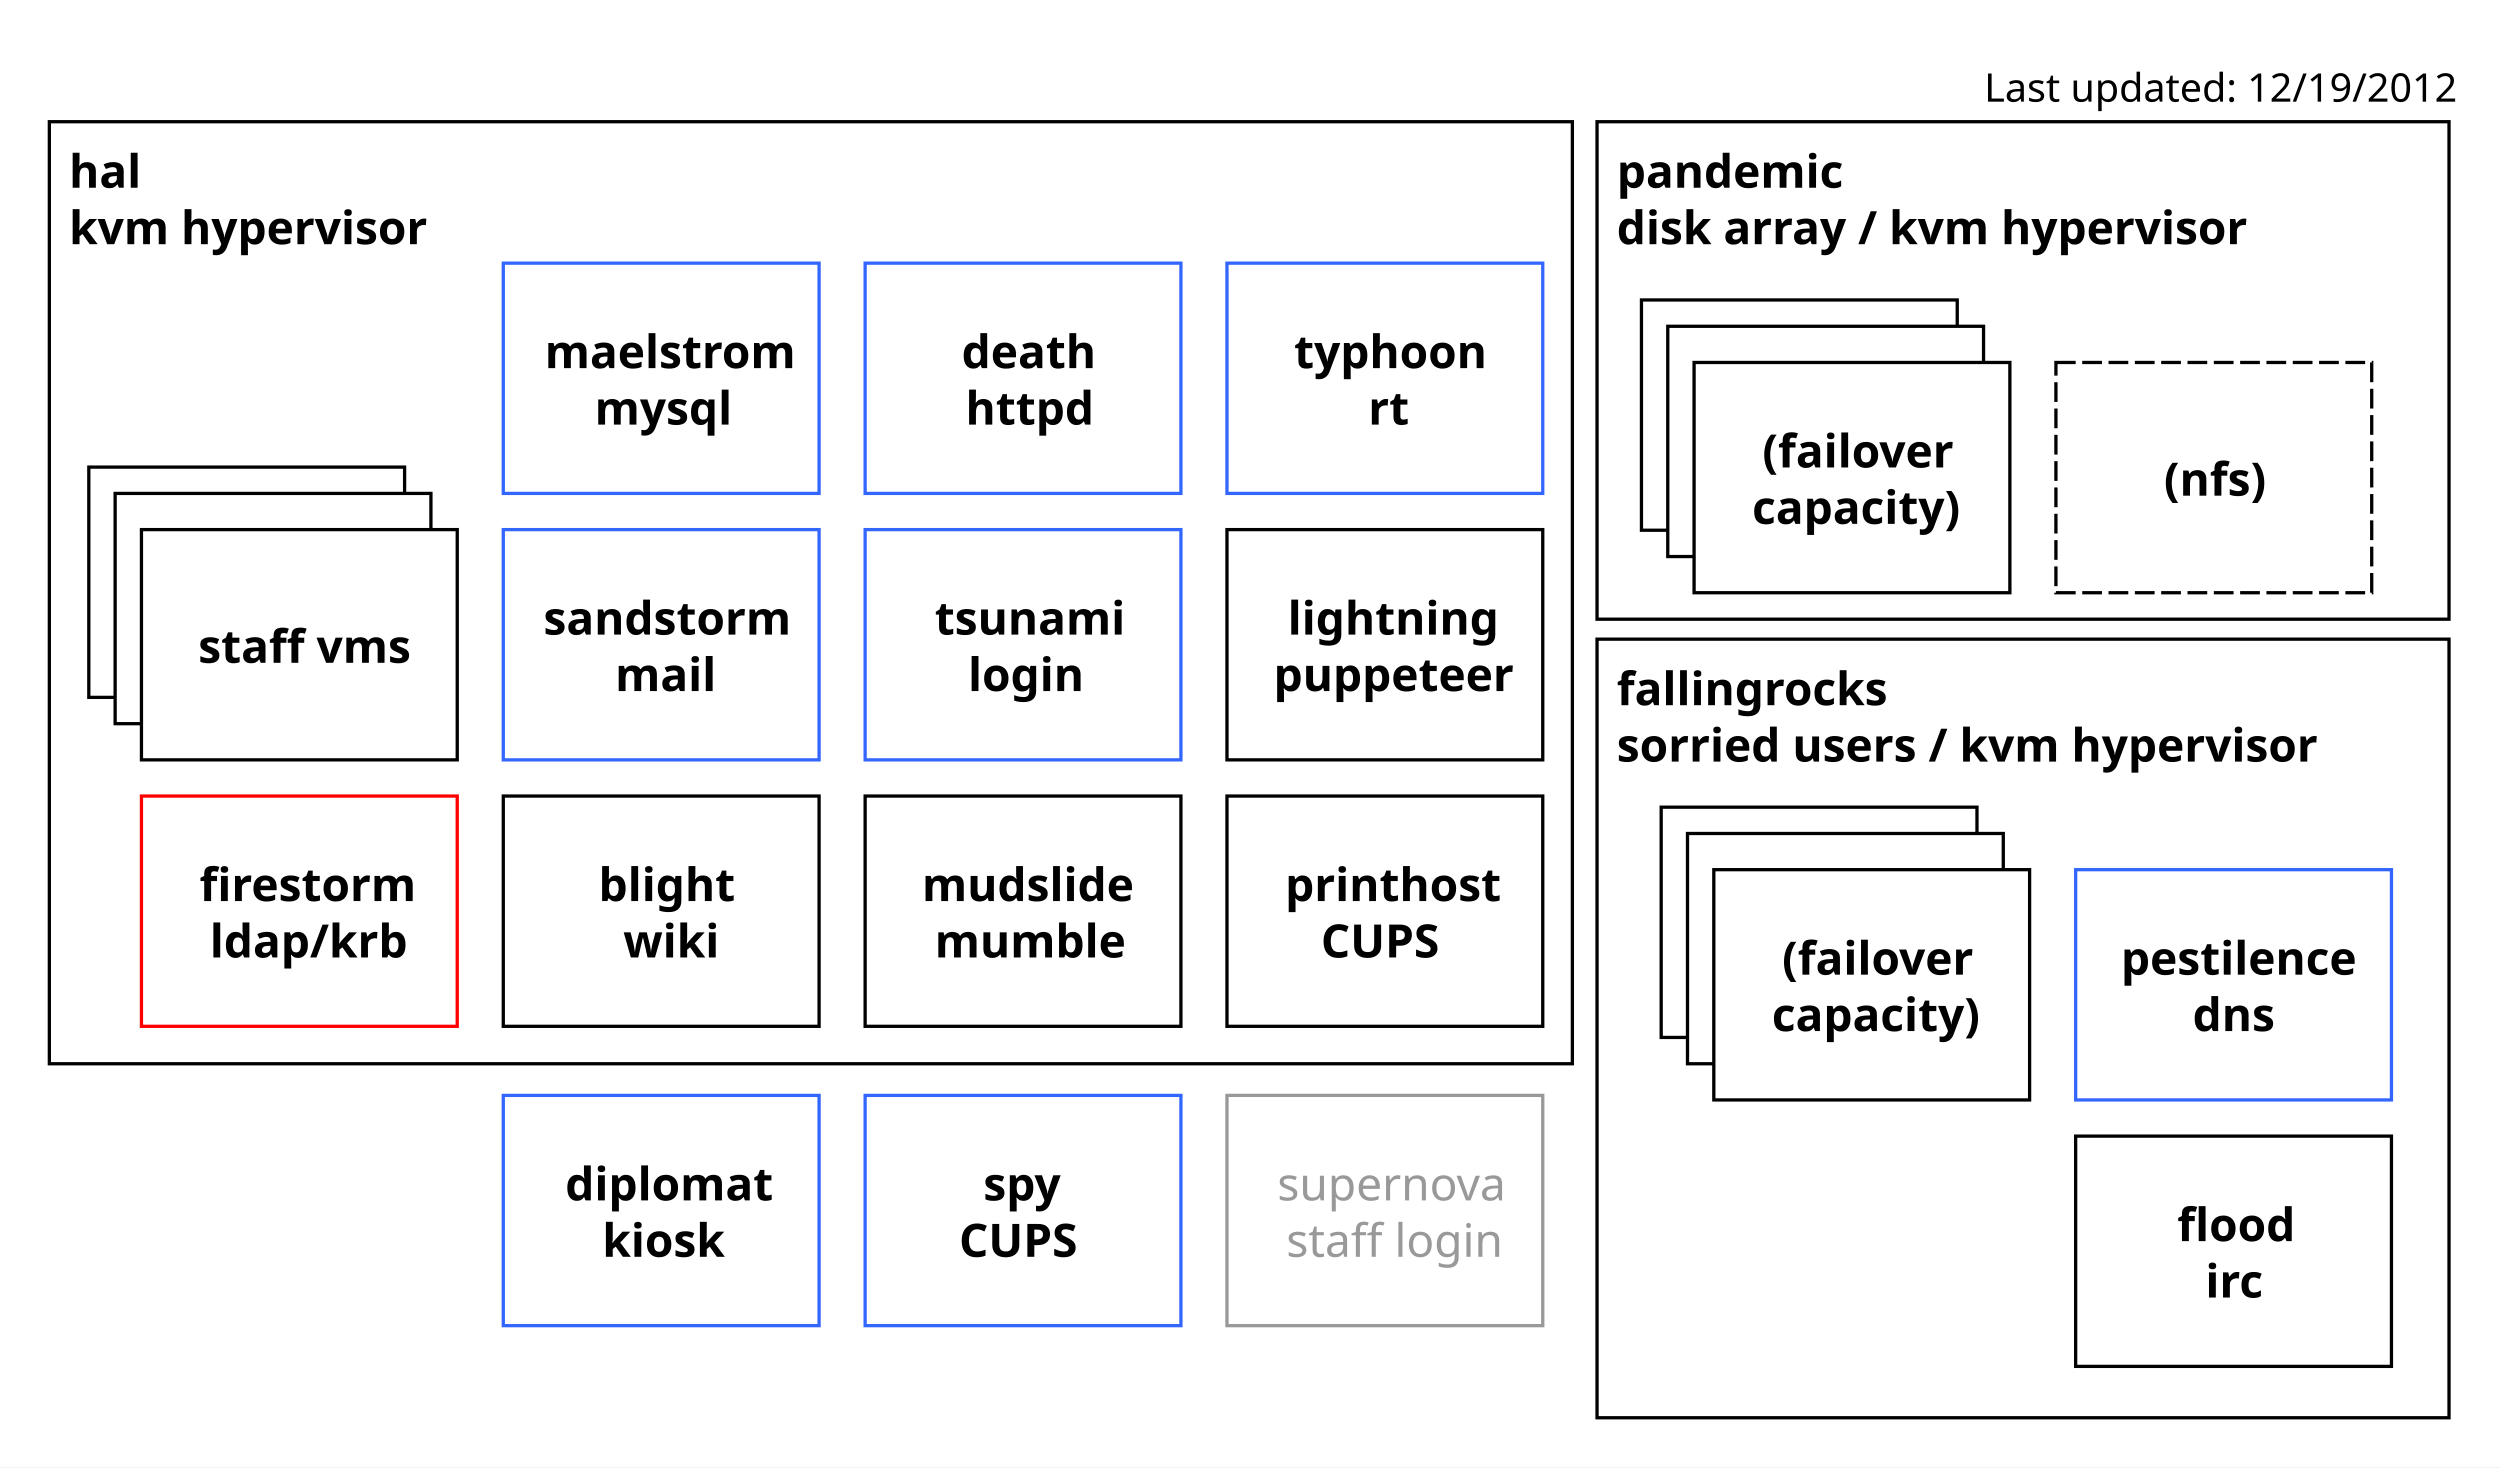
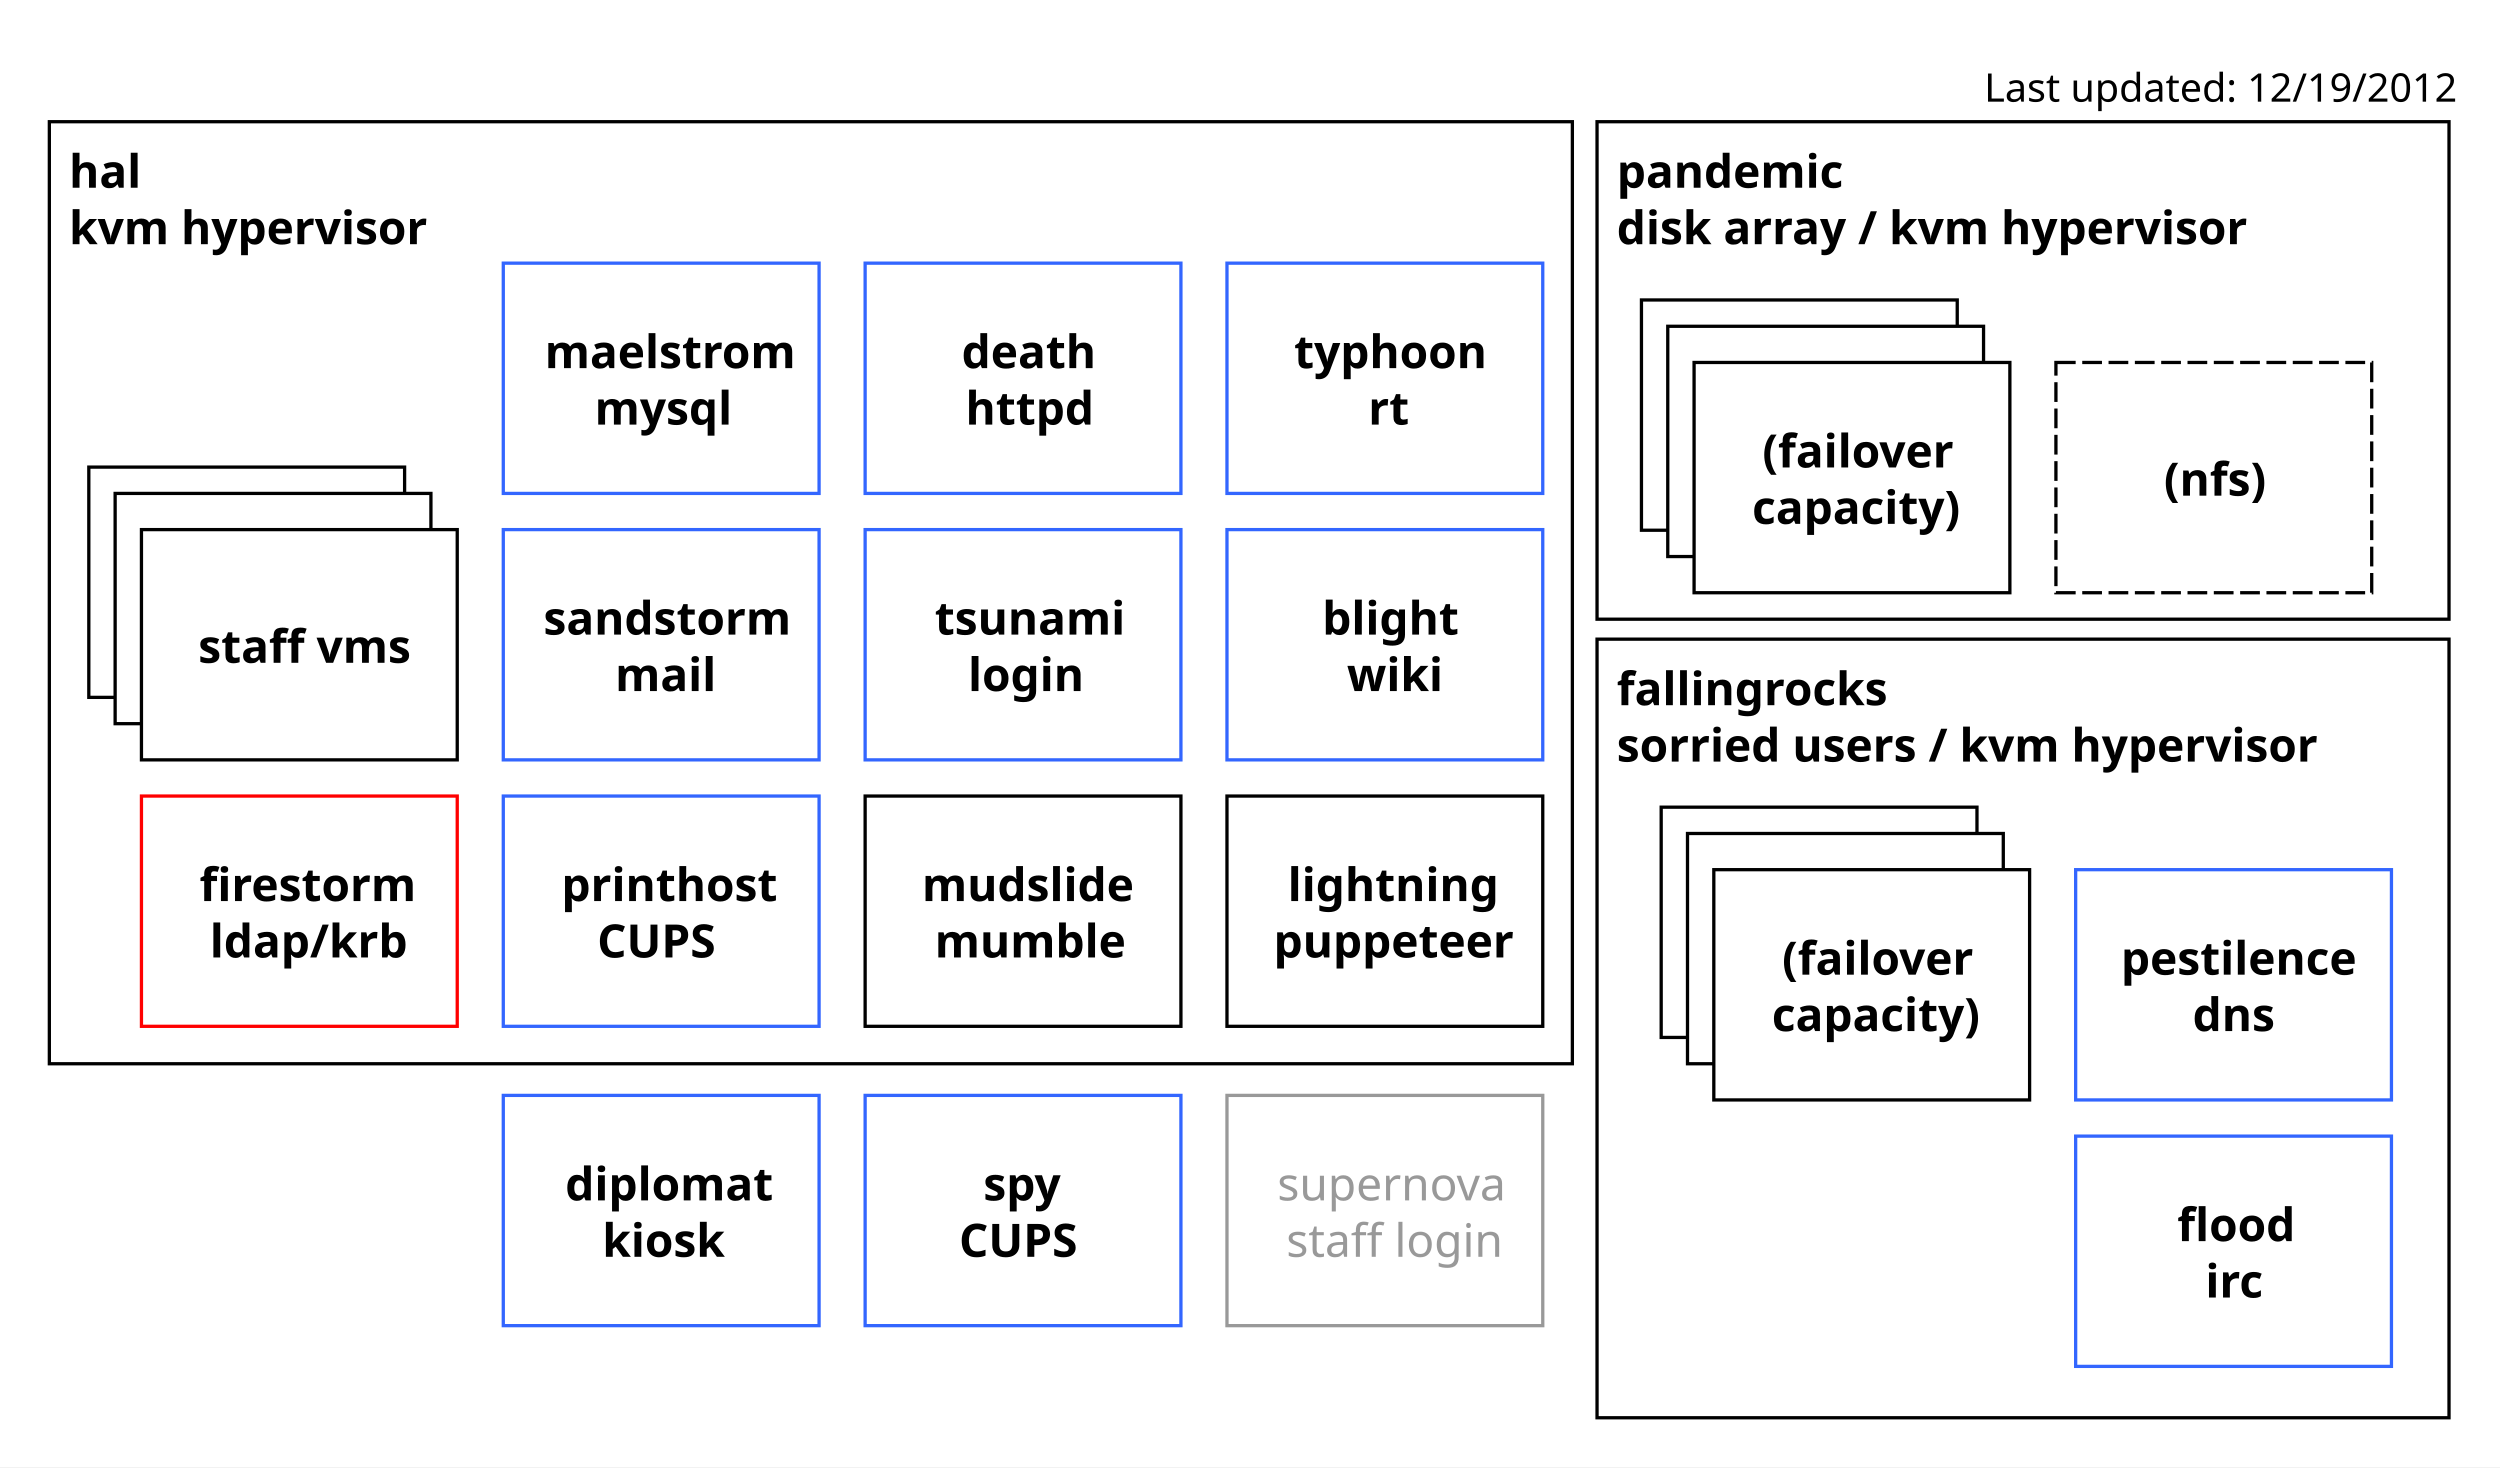
<svg xmlns="http://www.w3.org/2000/svg" xmlns:xlink="http://www.w3.org/1999/xlink" fill-opacity="1" color-rendering="auto" color-interpolation="auto" stroke="black" text-rendering="auto" stroke-linecap="square" width="760" stroke-miterlimit="10" stroke-opacity="1" shape-rendering="auto" fill="black" stroke-dasharray="none" font-weight="normal" stroke-width="1" height="446" font-family="'Dialog'" font-style="normal" stroke-linejoin="miter" font-size="12" stroke-dashoffset="0" image-rendering="auto">
  <defs id="genericDefs" />
  <g>
    <defs id="defs1">
      <clipPath clipPathUnits="userSpaceOnUse" id="clipPath1">
        <path d="M0 0 L760 0 L760 446 L0 446 L0 0 Z" />
      </clipPath>
      <clipPath clipPathUnits="userSpaceOnUse" id="clipPath2">
        <path d="M-63 -115 L697 -115 L697 331 L-63 331 L-63 -115 Z" />
      </clipPath>
    </defs>
    <g fill="white" transform="translate(63,115)" stroke="white">
      <rect x="-63" width="760" height="446" y="-115" clip-path="url(#clipPath2)" stroke="none" />
    </g>
    <g id="y.node.0">
      <a target="_blank" xlink:type="simple" xlink:href="hal/" xlink:show="new">
        <g>
          <g font-size="14" stroke-miterlimit="1.45" font-weight="bold" font-family="sans-serif" transform="matrix(1,0,0,1,63,115)" stroke-linecap="butt">
            <text x="-42" xml:space="preserve" y="-57.925" stroke="none">hal</text>
          </g>
          <g font-size="14" stroke-miterlimit="1.45" font-weight="bold" font-family="sans-serif" transform="matrix(1,0,0,1,63,115)" stroke-linecap="butt">
            <text x="-42" xml:space="preserve" y="-40.773" stroke="none">kvm hypervisor</text>
          </g>
        </g>
        <g stroke-linecap="butt" transform="matrix(1,0,0,1,63,115)" stroke-miterlimit="1.45">
          <rect fill="none" x="-48" width="463" height="286.381" y="-78" />
        </g>
      </a>
    </g>
    <g id="y.node.1">
      <a target="_blank" xlink:type="simple" xlink:href="death/" xlink:show="new">
        <g fill="white" transform="matrix(1,0,0,1,63,115)" stroke="white">
          <rect x="200" width="96" height="70" y="-35" stroke="none" />
        </g>
        <g>
          <g font-size="14" stroke-miterlimit="1.45" font-weight="bold" font-family="sans-serif" transform="matrix(1,0,0,1,63,115)" stroke-linecap="butt">
            <text x="229.331" xml:space="preserve" y="-3.076" stroke="none">death</text>
            <text x="230.51" xml:space="preserve" y="14.075" stroke="none">httpd</text>
          </g>
        </g>
        <g fill="rgb(51,102,255)" stroke-miterlimit="1.45" transform="matrix(1,0,0,1,63,115)" stroke-linecap="butt" stroke="rgb(51,102,255)">
          <rect fill="none" x="200" width="96" height="70" y="-35" />
        </g>
      </a>
    </g>
    <g id="y.node.2">
      <a target="_blank" xlink:type="simple" xlink:href="maelstrom/" xlink:show="new">
        <g fill="white" transform="matrix(1,0,0,1,63,115)" stroke="white">
          <rect x="90" width="96" height="70" y="-35" stroke="none" />
        </g>
        <g>
          <g font-size="14" stroke-miterlimit="1.45" font-weight="bold" font-family="sans-serif" transform="matrix(1,0,0,1,63,115)" stroke-linecap="butt">
            <text x="102.597" xml:space="preserve" y="-3.076" stroke="none">maelstrom</text>
            <text x="117.769" xml:space="preserve" y="14.075" stroke="none">mysql</text>
          </g>
        </g>
        <g fill="rgb(51,102,255)" stroke-miterlimit="1.45" transform="matrix(1,0,0,1,63,115)" stroke-linecap="butt" stroke="rgb(51,102,255)">
          <rect fill="none" x="90" width="96" height="70" y="-35" />
        </g>
      </a>
    </g>
    <g id="y.node.3">
      <a target="_blank" xlink:type="simple" xlink:href="tsunami/" xlink:show="new">
        <g fill="white" transform="matrix(1,0,0,1,63,115)" stroke="white">
          <rect x="200" width="96" height="70" y="46" stroke="none" />
        </g>
        <g>
          <g font-size="14" stroke-miterlimit="1.45" font-weight="bold" font-family="sans-serif" transform="matrix(1,0,0,1,63,115)" stroke-linecap="butt">
            <text x="221.162" xml:space="preserve" y="77.924" stroke="none">tsunami</text>
            <text x="231.283" xml:space="preserve" y="95.075" stroke="none">login</text>
          </g>
        </g>
        <g fill="rgb(51,102,255)" stroke-miterlimit="1.45" transform="matrix(1,0,0,1,63,115)" stroke-linecap="butt" stroke="rgb(51,102,255)">
          <rect fill="none" x="200" width="96" height="70" y="46" />
        </g>
      </a>
    </g>
    <g id="y.node.4">
      <a target="_blank" xlink:type="simple" xlink:href="lightning/" xlink:show="new">
        <g fill="white" transform="matrix(1,0,0,1,63,115)" stroke="white">
-           <rect x="310" width="96" height="70" y="46" stroke="none" />
-         </g>
-         <g>
-           <g font-size="14" stroke-miterlimit="1.45" font-weight="bold" font-family="sans-serif" transform="matrix(1,0,0,1,63,115)" stroke-linecap="butt">
-             <text x="328.455" xml:space="preserve" y="77.924" stroke="none">lightning</text>
-             <text x="324.162" xml:space="preserve" y="95.075" stroke="none">puppeteer</text>
+           <rect x="310" width="96" height="70" y="127" stroke="none" />
+         </g>
+         <g>
+           <g font-size="14" stroke-miterlimit="1.45" font-weight="bold" font-family="sans-serif" transform="matrix(1,0,0,1,63,115)" stroke-linecap="butt">
+             <text x="328.455" xml:space="preserve" y="158.924" stroke="none">lightning</text>
+             <text x="324.162" xml:space="preserve" y="176.075" stroke="none">puppeteer</text>
          </g>
        </g>
        <g stroke-linecap="butt" transform="matrix(1,0,0,1,63,115)" stroke-miterlimit="1.45">
-           <rect fill="none" x="310" width="96" height="70" y="46" />
+           <rect fill="none" x="310" width="96" height="70" y="127" />
        </g>
      </a>
    </g>
    <g id="y.node.5">
      <a target="_blank" xlink:type="simple" xlink:href="supernova/" xlink:show="new">
        <g fill="white" transform="matrix(1,0,0,1,63,115)" stroke="white">
          <rect x="310" width="96" height="70" y="218" stroke="none" />
        </g>
        <g>
          <g font-size="14" stroke-linecap="butt" transform="matrix(1,0,0,1,63,115)" fill="rgb(153,153,153)" font-family="sans-serif" stroke="rgb(153,153,153)" stroke-miterlimit="1.45">
            <text x="325.31" xml:space="preserve" y="249.924" stroke="none">supernova</text>
            <text x="328.038" xml:space="preserve" y="267.075" stroke="none">staff login</text>
          </g>
        </g>
        <g fill="rgb(153,153,153)" stroke-miterlimit="1.45" transform="matrix(1,0,0,1,63,115)" stroke-linecap="butt" stroke="rgb(153,153,153)">
          <rect fill="none" x="310" width="96" height="70" y="218" />
        </g>
      </a>
    </g>
    <g id="y.node.6">
      <a target="_blank" xlink:type="simple" xlink:href="firestorm/" xlink:show="new">
        <g fill="white" transform="matrix(1,0,0,1,63,115)" stroke="white">
          <rect x="-20" width="96" height="70" y="127" stroke="none" />
        </g>
        <g>
          <g font-size="14" stroke-miterlimit="1.45" font-weight="bold" font-family="sans-serif" transform="matrix(1,0,0,1,63,115)" stroke-linecap="butt">
            <text x="-2.341" xml:space="preserve" y="158.924" stroke="none">firestorm</text>
            <text x="0.772" xml:space="preserve" y="176.075" stroke="none">ldap/krb</text>
          </g>
        </g>
        <g fill="red" stroke-miterlimit="1.45" transform="matrix(1,0,0,1,63,115)" stroke-linecap="butt" stroke="red">
          <rect fill="none" x="-20" width="96" height="70" y="127" />
        </g>
      </a>
    </g>
    <g id="y.node.7">
      <g fill="white" transform="matrix(1,0,0,1,63,115)" stroke="white">
        <rect x="-36" width="96" height="70" y="27" stroke="none" />
      </g>
      <g />
      <g stroke-linecap="butt" transform="matrix(1,0,0,1,63,115)" stroke-miterlimit="1.45">
        <rect fill="none" x="-36" width="96" height="70" y="27" />
      </g>
    </g>
    <g id="y.node.8">
      <g fill="white" transform="matrix(1,0,0,1,63,115)" stroke="white">
        <rect x="-28" width="96" height="70" y="35" stroke="none" />
      </g>
      <g />
      <g stroke-linecap="butt" transform="matrix(1,0,0,1,63,115)" stroke-miterlimit="1.45">
        <rect fill="none" x="-28" width="96" height="70" y="35" />
      </g>
    </g>
    <g id="y.node.9">
      <g fill="white" transform="matrix(1,0,0,1,63,115)" stroke="white">
        <rect x="-20" width="96" height="70" y="46" stroke="none" />
      </g>
      <g>
        <g font-size="14" stroke-miterlimit="1.45" font-weight="bold" font-family="sans-serif" transform="matrix(1,0,0,1,63,115)" stroke-linecap="butt">
          <text x="-2.734" xml:space="preserve" y="86.499" stroke="none">staff vms</text>
        </g>
      </g>
      <g stroke-linecap="butt" transform="matrix(1,0,0,1,63,115)" stroke-miterlimit="1.45">
        <rect fill="none" x="-20" width="96" height="70" y="46" />
      </g>
    </g>
    <g id="y.node.10">
      <a target="_blank" xlink:type="simple" xlink:href="sandstorm/" xlink:show="new">
        <g fill="white" transform="matrix(1,0,0,1,63,115)" stroke="white">
          <rect x="90" width="96" height="70" y="46" stroke="none" />
        </g>
        <g>
          <g font-size="14" stroke-miterlimit="1.45" font-weight="bold" font-family="sans-serif" transform="matrix(1,0,0,1,63,115)" stroke-linecap="butt">
            <text x="102.214" xml:space="preserve" y="77.924" stroke="none">sandstorm</text>
            <text x="123.993" xml:space="preserve" y="95.075" stroke="none">mail</text>
          </g>
        </g>
        <g fill="rgb(51,102,255)" stroke-miterlimit="1.45" transform="matrix(1,0,0,1,63,115)" stroke-linecap="butt" stroke="rgb(51,102,255)">
          <rect fill="none" x="90" width="96" height="70" y="46" />
        </g>
      </a>
    </g>
    <g id="y.node.11">
      <a target="_blank" xlink:type="simple" xlink:href="pox/" xlink:show="new">
        <g>
          <g font-size="14" stroke-miterlimit="1.45" font-weight="bold" font-family="sans-serif" transform="matrix(1,0,0,1,63,115)" stroke-linecap="butt">
            <text x="428.5" xml:space="preserve" y="-57.925" stroke="none">pandemic</text>
            <text x="428.5" xml:space="preserve" y="-40.773" stroke="none">disk array / kvm hypervisor</text>
          </g>
        </g>
        <g stroke-linecap="butt" transform="matrix(1,0,0,1,63,115)" stroke-miterlimit="1.45">
          <rect fill="none" x="422.5" width="259" height="151.235" y="-78" />
        </g>
      </a>
    </g>
    <g id="y.node.12">
      <g fill="white" transform="matrix(1,0,0,1,63,115)" stroke="white">
        <rect x="436" width="96" height="70" y="-23.81" stroke="none" />
      </g>
      <g />
      <g stroke-linecap="butt" transform="matrix(1,0,0,1,63,115)" stroke-miterlimit="1.45">
        <rect fill="none" x="436" width="96" height="70" y="-23.81" />
      </g>
    </g>
    <g id="y.node.13">
      <g fill="white" transform="matrix(1,0,0,1,63,115)" stroke="white">
        <rect x="444" width="96" height="70" y="-15.81" stroke="none" />
      </g>
      <g />
      <g stroke-linecap="butt" transform="matrix(1,0,0,1,63,115)" stroke-miterlimit="1.45">
        <rect fill="none" x="444" width="96" height="70" y="-15.81" />
      </g>
    </g>
    <g id="y.node.14">
      <g fill="white" transform="matrix(1,0,0,1,63,115)" stroke="white">
        <rect x="452" width="96" height="70" y="-4.81" stroke="none" />
      </g>
      <g>
        <g font-size="14" stroke-miterlimit="1.45" font-weight="bold" font-family="sans-serif" transform="matrix(1,0,0,1,63,115)" stroke-linecap="butt">
          <text x="472.769" xml:space="preserve" y="27.114" stroke="none">(failover</text>
          <text x="469.652" xml:space="preserve" y="44.266" stroke="none">capacity)</text>
        </g>
      </g>
      <g stroke-linecap="butt" transform="matrix(1,0,0,1,63,115)" stroke-miterlimit="1.45">
        <rect fill="none" x="452" width="96" height="70" y="-4.81" />
      </g>
    </g>
    <g id="y.node.15">
      <a target="_blank" xlink:type="simple" xlink:href="pandemic/" xlink:show="new">
        <g fill="white" transform="matrix(1,0,0,1,63,115)" stroke="white">
          <rect x="562" width="96" height="70" y="-4.81" stroke="none" />
        </g>
        <g>
          <g font-size="14" stroke-miterlimit="1.45" font-weight="bold" font-family="sans-serif" transform="matrix(1,0,0,1,63,115)" stroke-linecap="butt">
            <text x="594.838" xml:space="preserve" y="35.69" stroke="none">(nfs)</text>
          </g>
        </g>
        <g stroke-dasharray="6,2" stroke-miterlimit="1.45" transform="matrix(1,0,0,1,63,115)" stroke-linecap="butt">
          <rect fill="none" x="562" width="96" height="70" y="-4.81" />
        </g>
      </a>
    </g>
    <g id="y.node.16">
      <a target="_blank" xlink:type="simple" xlink:href="typhoon/" xlink:show="new">
        <g fill="white" transform="matrix(1,0,0,1,63,115)" stroke="white">
          <rect x="310" width="96" height="70" y="-35" stroke="none" />
        </g>
        <g>
          <g font-size="14" stroke-miterlimit="1.45" font-weight="bold" font-family="sans-serif" transform="matrix(1,0,0,1,63,115)" stroke-linecap="butt">
            <text x="330.397" xml:space="preserve" y="-3.076" stroke="none">typhoon</text>
            <text x="352.945" xml:space="preserve" y="14.075" stroke="none">rt</text>
          </g>
        </g>
        <g fill="rgb(51,102,255)" stroke-miterlimit="1.45" transform="matrix(1,0,0,1,63,115)" stroke-linecap="butt" stroke="rgb(51,102,255)">
          <rect fill="none" x="310" width="96" height="70" y="-35" />
        </g>
      </a>
    </g>
    <g id="y.node.17">
      <g>
        <g stroke-miterlimit="1.45" font-family="sans-serif" transform="matrix(1,0,0,1,63,115)" stroke-linecap="butt">
          <text x="540.2" xml:space="preserve" y="-84.089" stroke="none">Last updated: 12/19/2012</text>
        </g>
      </g>
    </g>
    <g id="y.node.18">
      <a target="_blank" xlink:type="simple" xlink:href="blight/" xlink:show="new">
        <g fill="white" transform="matrix(1,0,0,1,63,115)" stroke="white">
-           <rect x="90" width="96" height="70" y="127" stroke="none" />
-         </g>
-         <g>
-           <g font-size="14" stroke-miterlimit="1.45" font-weight="bold" font-family="sans-serif" transform="matrix(1,0,0,1,63,115)" stroke-linecap="butt">
-             <text x="118.952" xml:space="preserve" y="158.924" stroke="none">blight</text>
-             <text x="122.828" xml:space="preserve" y="176.075" stroke="none"> wiki</text>
-           </g>
-         </g>
-         <g stroke-linecap="butt" transform="matrix(1,0,0,1,63,115)" stroke-miterlimit="1.45">
-           <rect fill="none" x="90" width="96" height="70" y="127" />
+           <rect x="310" width="96" height="70" y="46" stroke="none" />
+         </g>
+         <g>
+           <g font-size="14" stroke-miterlimit="1.45" font-weight="bold" font-family="sans-serif" transform="matrix(1,0,0,1,63,115)" stroke-linecap="butt">
+             <text x="338.952" xml:space="preserve" y="77.924" stroke="none">blight</text>
+             <text x="342.828" xml:space="preserve" y="95.075" stroke="none"> wiki</text>
+           </g>
+         </g>
+         <g fill="rgb(51,102,255)" stroke-miterlimit="1.45" transform="matrix(1,0,0,1,63,115)" stroke-linecap="butt" stroke="rgb(51,102,255)">
+           <rect fill="none" x="310" width="96" height="70" y="46" />
        </g>
      </a>
    </g>
    <g id="y.node.19">
      <a target="_blank" xlink:type="simple" xlink:href="pox/" xlink:show="new">
        <g>
          <g font-size="14" stroke-miterlimit="1.45" font-weight="bold" font-family="sans-serif" transform="matrix(1,0,0,1,63,115)" stroke-linecap="butt">
            <text x="428.5" xml:space="preserve" y="99.378" stroke="none">fallingrocks</text>
            <text x="428.5" xml:space="preserve" y="116.529" stroke="none">sorried users / kvm hypervisor</text>
          </g>
        </g>
        <g stroke-linecap="butt" transform="matrix(1,0,0,1,63,115)" stroke-miterlimit="1.45">
          <rect fill="none" x="422.5" width="259" height="236.697" y="79.303" />
        </g>
      </a>
    </g>
    <g id="y.node.20">
      <g fill="white" transform="matrix(1,0,0,1,63,115)" stroke="white">
        <rect x="442" width="96" height="70" y="130.381" stroke="none" />
      </g>
      <g />
      <g stroke-linecap="butt" transform="matrix(1,0,0,1,63,115)" stroke-miterlimit="1.45">
        <rect fill="none" x="442" width="96" height="70" y="130.381" />
      </g>
    </g>
    <g id="y.node.21">
      <g fill="white" transform="matrix(1,0,0,1,63,115)" stroke="white">
        <rect x="450" width="96" height="70" y="138.381" stroke="none" />
      </g>
      <g />
      <g stroke-linecap="butt" transform="matrix(1,0,0,1,63,115)" stroke-miterlimit="1.45">
        <rect fill="none" x="450" width="96" height="70" y="138.381" />
      </g>
    </g>
    <g id="y.node.22">
      <a target="_blank" xlink:type="simple" xlink:href="mudslide/" xlink:show="new">
        <g fill="white" transform="matrix(1,0,0,1,63,115)" stroke="white">
          <rect x="200" width="96" height="70" y="127" stroke="none" />
        </g>
        <g>
          <g font-size="14" stroke-miterlimit="1.45" font-weight="bold" font-family="sans-serif" transform="matrix(1,0,0,1,63,115)" stroke-linecap="butt">
            <text x="217.273" xml:space="preserve" y="158.924" stroke="none">mudslide</text>
            <text x="221.162" xml:space="preserve" y="176.075" stroke="none">mumble</text>
          </g>
        </g>
        <g stroke-linecap="butt" transform="matrix(1,0,0,1,63,115)" stroke-miterlimit="1.45">
          <rect fill="none" x="200" width="96" height="70" y="127" />
        </g>
      </a>
    </g>
    <g id="y.node.23">
      <a target="_blank" xlink:type="simple" xlink:href="printhost/" xlink:show="new">
        <g fill="white" transform="matrix(1,0,0,1,63,115)" stroke="white">
-           <rect x="310" width="96" height="70" y="127" stroke="none" />
-         </g>
-         <g>
-           <g font-size="14" stroke-miterlimit="1.45" font-weight="bold" font-family="sans-serif" transform="matrix(1,0,0,1,63,115)" stroke-linecap="butt">
-             <text x="327.672" xml:space="preserve" y="158.924" stroke="none">printhost</text>
-             <text x="338.552" xml:space="preserve" y="176.075" stroke="none">CUPS</text>
-           </g>
-         </g>
-         <g stroke-linecap="butt" transform="matrix(1,0,0,1,63,115)" stroke-miterlimit="1.45">
-           <rect fill="none" x="310" width="96" height="70" y="127" />
+           <rect x="90" width="96" height="70" y="127" stroke="none" />
+         </g>
+         <g>
+           <g font-size="14" stroke-miterlimit="1.45" font-weight="bold" font-family="sans-serif" transform="matrix(1,0,0,1,63,115)" stroke-linecap="butt">
+             <text x="107.672" xml:space="preserve" y="158.924" stroke="none">printhost</text>
+             <text x="118.552" xml:space="preserve" y="176.075" stroke="none">CUPS</text>
+           </g>
+         </g>
+         <g fill="rgb(51,102,255)" stroke-miterlimit="1.45" transform="matrix(1,0,0,1,63,115)" stroke-linecap="butt" stroke="rgb(51,102,255)">
+           <rect fill="none" x="90" width="96" height="70" y="127" />
        </g>
      </a>
    </g>
    <g id="y.node.24">
      <g fill="white" transform="matrix(1,0,0,1,63,115)" stroke="white">
        <rect x="458" width="96" height="70" y="149.381" stroke="none" />
      </g>
      <g>
        <g font-size="14" stroke-miterlimit="1.45" font-weight="bold" font-family="sans-serif" transform="matrix(1,0,0,1,63,115)" stroke-linecap="butt">
          <text x="478.769" xml:space="preserve" y="181.305" stroke="none">(failover</text>
          <text x="475.652" xml:space="preserve" y="198.456" stroke="none">capacity)</text>
        </g>
      </g>
      <g stroke-linecap="butt" transform="matrix(1,0,0,1,63,115)" stroke-miterlimit="1.45">
        <rect fill="none" x="458" width="96" height="70" y="149.381" />
      </g>
    </g>
    <g id="y.node.25">
      <a target="_blank" xlink:type="simple" xlink:href="pestilence/" xlink:show="new">
        <g fill="white" transform="matrix(1,0,0,1,63,115)" stroke="white">
          <rect x="568" width="96" height="70" y="149.381" stroke="none" />
        </g>
        <g>
          <g font-size="14" stroke-miterlimit="1.45" font-weight="bold" font-family="sans-serif" transform="matrix(1,0,0,1,63,115)" stroke-linecap="butt">
            <text x="581.762" xml:space="preserve" y="181.305" stroke="none">pestilence</text>
            <text x="603.555" xml:space="preserve" y="198.456" stroke="none">dns</text>
          </g>
        </g>
        <g fill="rgb(51,102,255)" stroke-miterlimit="1.45" transform="matrix(1,0,0,1,63,115)" stroke-linecap="butt" stroke="rgb(51,102,255)">
          <rect fill="none" x="568" width="96" height="70" y="149.381" />
        </g>
      </a>
    </g>
    <g id="y.node.26">
      <a target="_blank" xlink:type="simple" xlink:href="spy/" xlink:show="new">
        <g fill="white" transform="matrix(1,0,0,1,63,115)" stroke="white">
          <rect x="200" width="96" height="70" y="218" stroke="none" />
        </g>
        <g>
          <g font-size="14" stroke-miterlimit="1.45" font-weight="bold" font-family="sans-serif" transform="matrix(1,0,0,1,63,115)" stroke-linecap="butt">
            <text x="235.938" xml:space="preserve" y="249.924" stroke="none">spy</text>
            <text x="228.552" xml:space="preserve" y="267.075" stroke="none">CUPS</text>
          </g>
        </g>
        <g fill="rgb(51,102,255)" stroke-miterlimit="1.45" transform="matrix(1,0,0,1,63,115)" stroke-linecap="butt" stroke="rgb(51,102,255)">
          <rect fill="none" x="200" width="96" height="70" y="218" />
        </g>
      </a>
    </g>
    <g id="y.node.27">
      <a target="_blank" xlink:type="simple" xlink:href="diplomat/" xlink:show="new">
        <g fill="white" transform="matrix(1,0,0,1,63,115)" stroke="white">
          <rect x="90" width="96" height="70" y="218" stroke="none" />
        </g>
        <g>
          <g font-size="14" stroke-miterlimit="1.45" font-weight="bold" font-family="sans-serif" transform="matrix(1,0,0,1,63,115)" stroke-linecap="butt">
            <text x="108.835" xml:space="preserve" y="249.924" stroke="none">diplomat</text>
            <text x="120.1" xml:space="preserve" y="267.075" stroke="none">kiosk</text>
          </g>
        </g>
        <g fill="rgb(51,102,255)" stroke-miterlimit="1.45" transform="matrix(1,0,0,1,63,115)" stroke-linecap="butt" stroke="rgb(51,102,255)">
          <rect fill="none" x="90" width="96" height="70" y="218" />
        </g>
      </a>
    </g>
    <g id="y.node.28">
      <a target="_blank" xlink:type="simple" xlink:href="flood/" xlink:show="new">
        <g fill="white" transform="matrix(1,0,0,1,63,115)" stroke="white">
          <rect x="568" width="96" height="70" y="230.381" stroke="none" />
        </g>
        <g>
          <g font-size="14" stroke-miterlimit="1.45" font-weight="bold" font-family="sans-serif" transform="matrix(1,0,0,1,63,115)" stroke-linecap="butt">
            <text x="598.896" xml:space="preserve" y="262.305" stroke="none">flood</text>
            <text x="607.438" xml:space="preserve" y="279.456" stroke="none">irc</text>
          </g>
        </g>
-         <g stroke-linecap="butt" transform="matrix(1,0,0,1,63,115)" stroke-miterlimit="1.45">
+         <g fill="rgb(51,102,255)" stroke-miterlimit="1.45" transform="matrix(1,0,0,1,63,115)" stroke-linecap="butt" stroke="rgb(51,102,255)">
          <rect fill="none" x="568" width="96" height="70" y="230.381" />
        </g>
      </a>
    </g>
    <g id="y.edge.0" />
  </g>
</svg>
